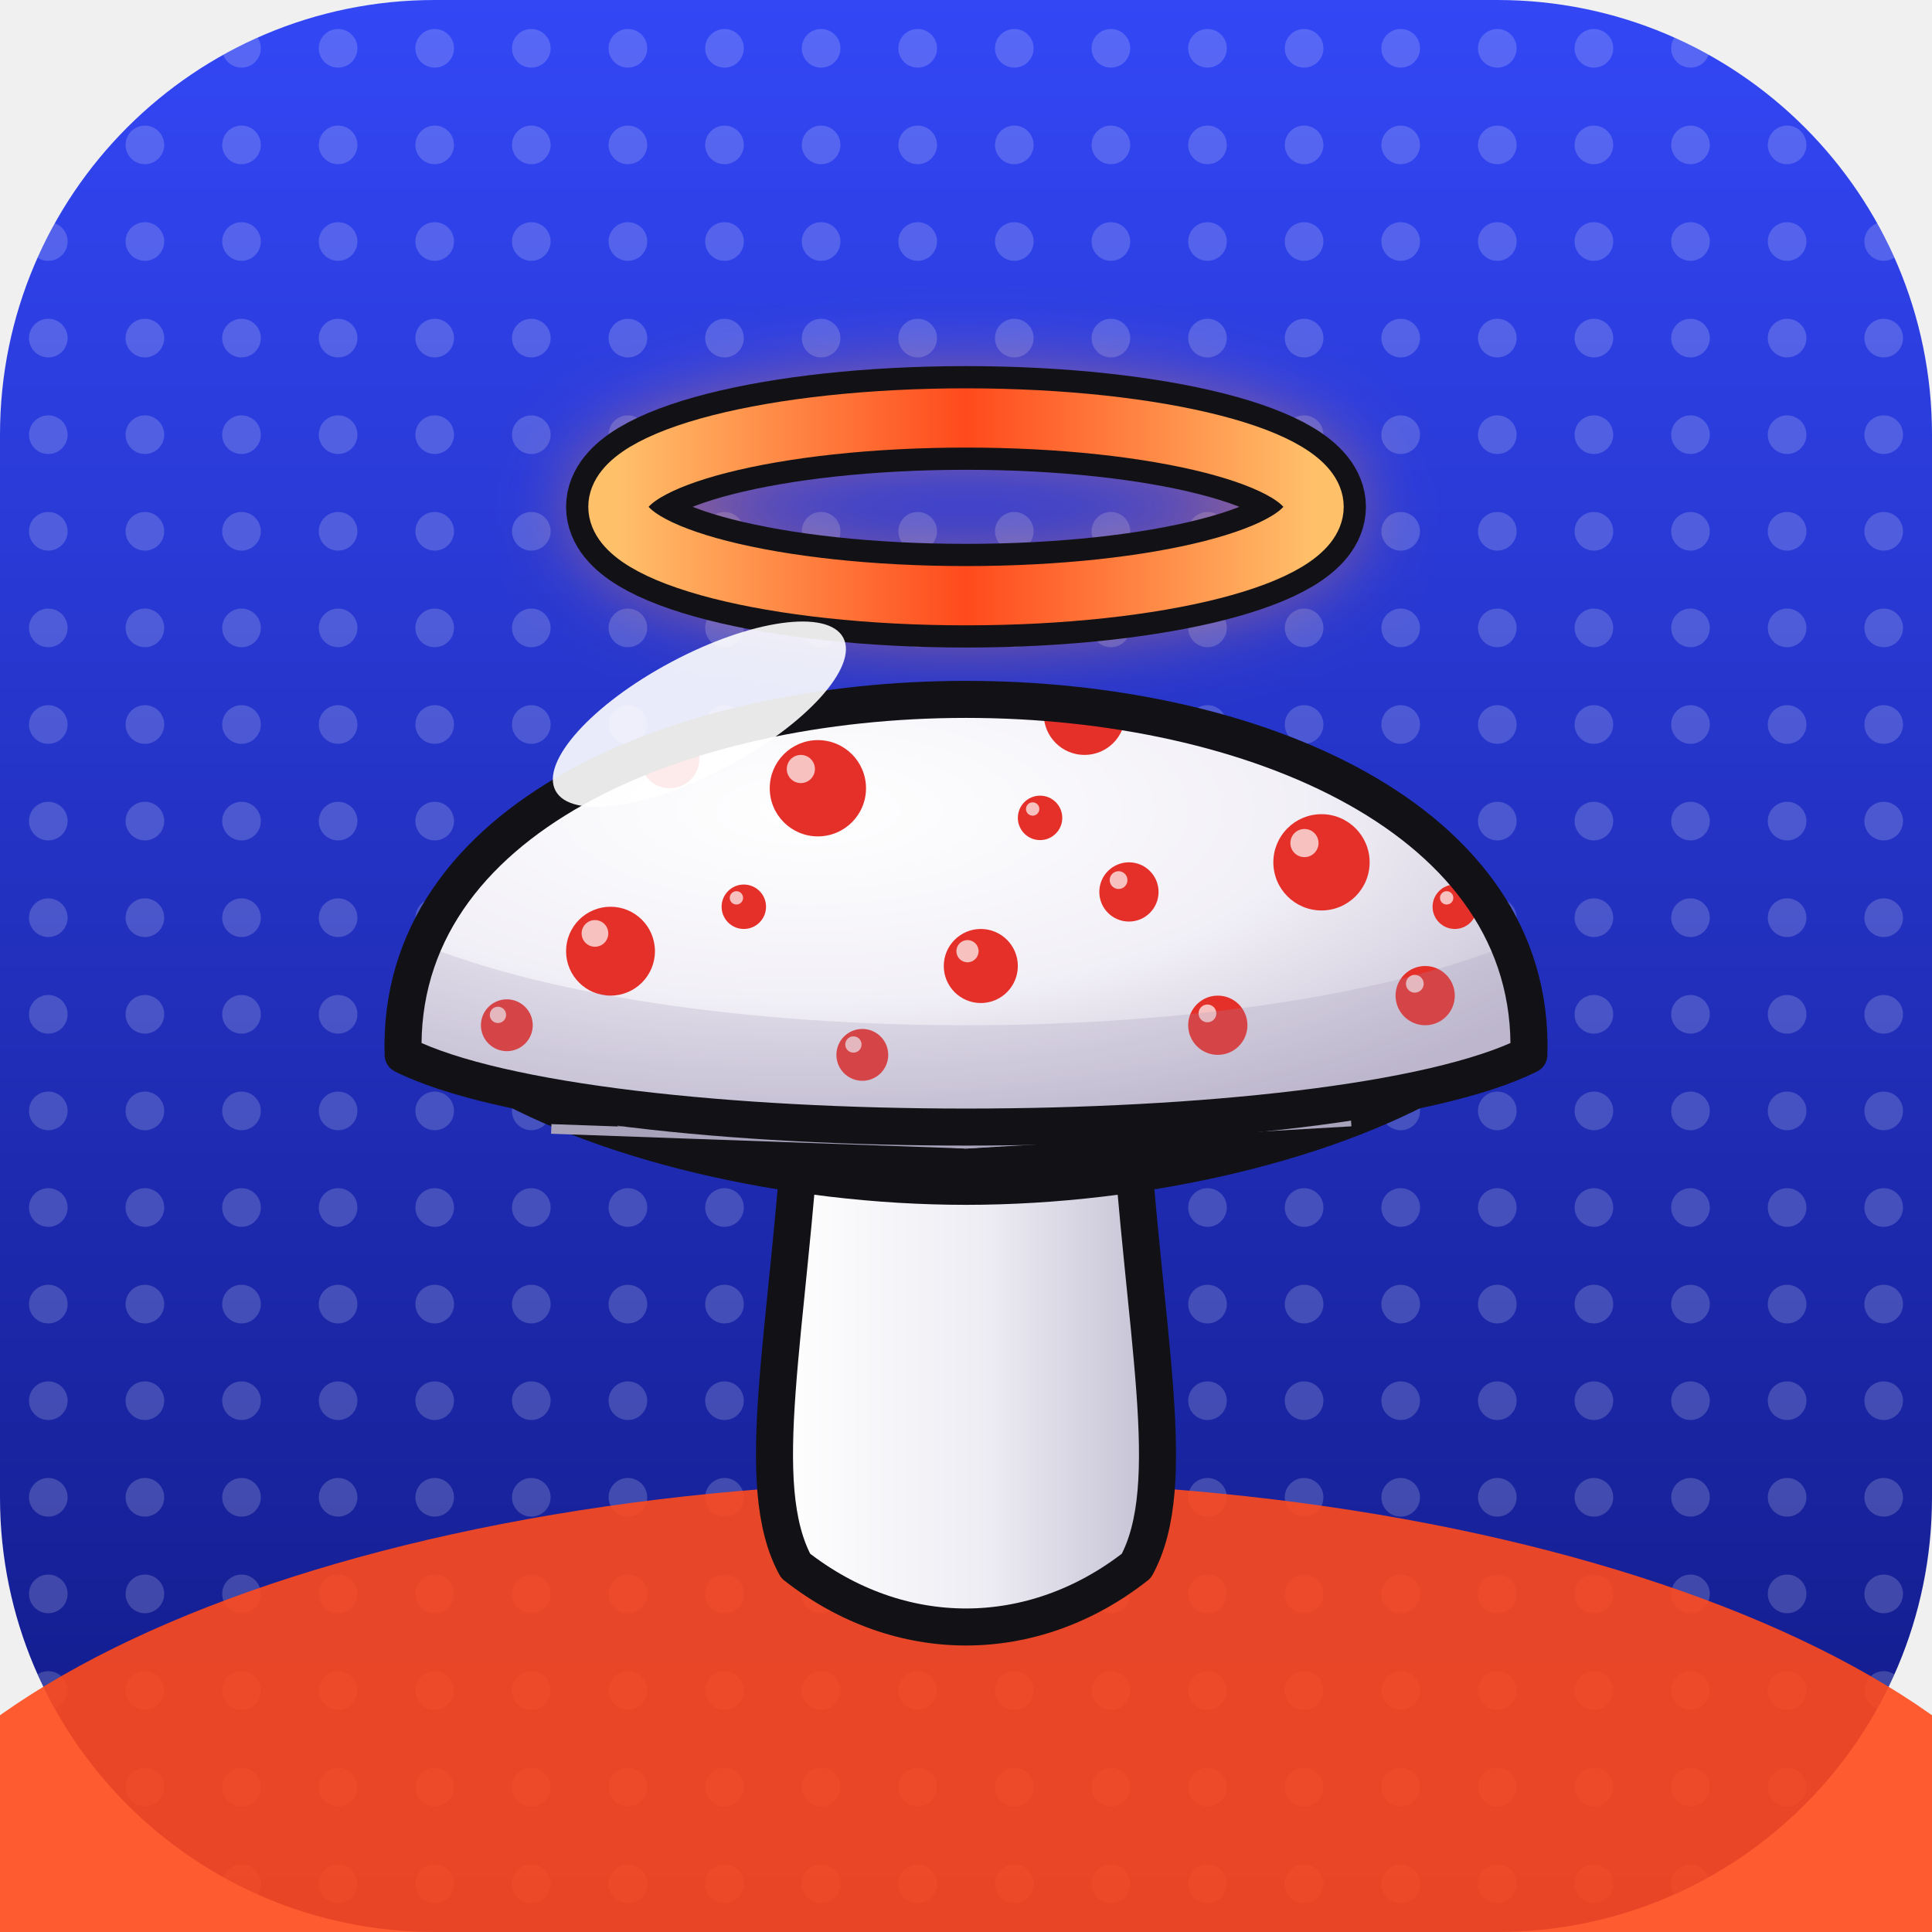
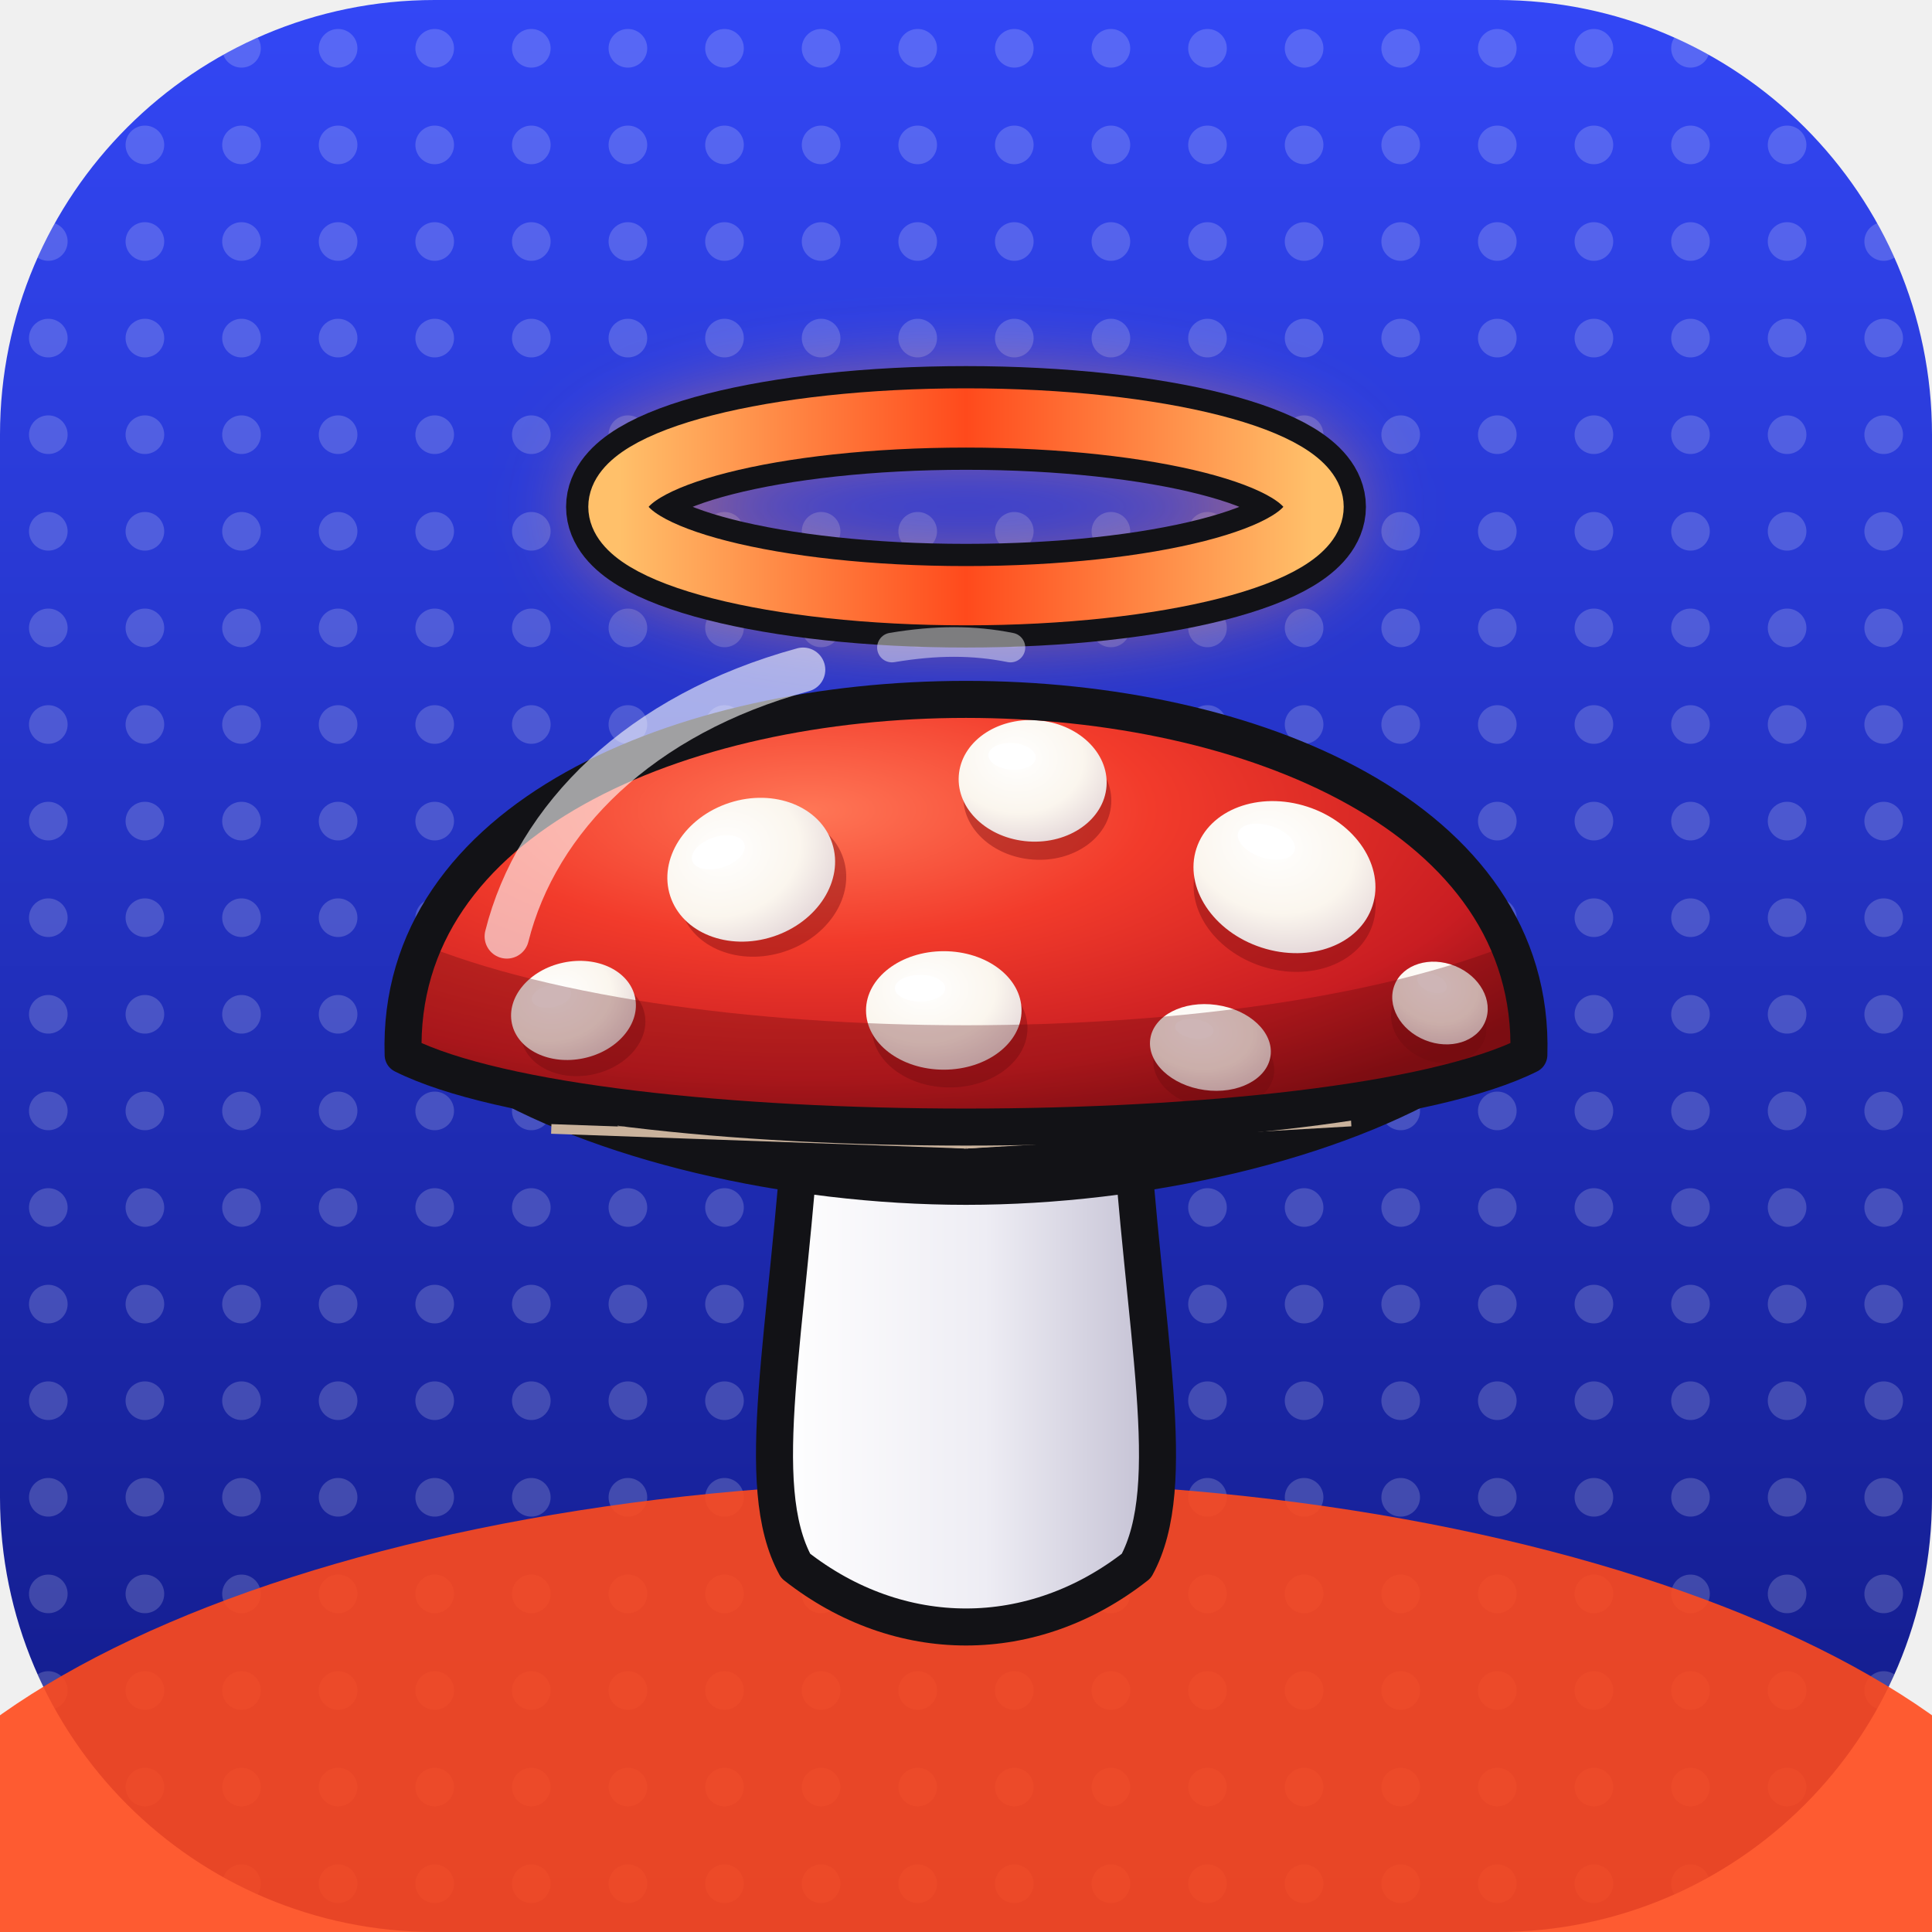
<svg xmlns="http://www.w3.org/2000/svg" width="512" height="512" viewBox="0 0 120 120" role="img" aria-label="App icon">
  <defs>
    <radialGradient id="acap" cx="36%" cy="28%" r="78%">
      <stop offset="0" stop-color="#9aa6ff" />
      <stop offset=".42" stop-color="#3347f6" />
      <stop offset="1" stop-color="#101883" />
    </radialGradient>
    <linearGradient id="astem" x1="0" x2="1">
      <stop offset="0" stop-color="#ffffff" />
      <stop offset=".55" stop-color="#eeedf4" />
      <stop offset="1" stop-color="#c3c0d3" />
    </linearGradient>
    <linearGradient id="ahalo" x1="0" x2="1">
      <stop offset="0" stop-color="#ffc06a" />
      <stop offset=".5" stop-color="#ff4a1c" />
      <stop offset="1" stop-color="#ffc06a" />
    </linearGradient>
    <filter id="agw" x="-50%" y="-80%" width="200%" height="260%">
      <feGaussianBlur stdDeviation="5" />
    </filter>
    <linearGradient id="abg" x1="0" y1="0" x2="0" y2="1">
      <stop offset="0" stop-color="#3347f6" />
      <stop offset="1" stop-color="#101883" />
    </linearGradient>
    <pattern id="aht" width="6" height="6" patternUnits="userSpaceOnUse">
      <circle cx="3" cy="3" r="1.2" fill="#fff" opacity=".18" />
    </pattern>
  </defs>
  <rect width="120" height="120" rx="27" fill="url(#abg)" />
  <rect width="120" height="120" rx="27" fill="url(#aht)" />
  <ellipse cx="60" cy="122" rx="70" ry="30" fill="#ff4a1c" opacity=".9" />
  <g transform="translate(14 14) scale(0.46)">
    <ellipse cx="100" cy="38" rx="47" ry="12" fill="none" stroke="#ff8a4c" stroke-width="12" opacity=".5" filter="url(#agw)" />
    <ellipse cx="100" cy="38" rx="47" ry="12" fill="none" stroke="#121216" stroke-width="14" />
    <ellipse cx="100" cy="38" rx="47" ry="12" fill="none" stroke="url(#ahalo)" stroke-width="8" />
    <path d="M78 118 C76 150 71 170 77 181 C91 192 109 192 123 181 C129 170 124 150 122 118Z" fill="url(#astem)" stroke="#121216" stroke-width="5" stroke-linejoin="round" />
    <defs>
      <radialGradient id="awcw" cx="36%" cy="26%" r="80%">
+         <stop offset="0" stop-color="#ff7656" />
+         <stop offset=".38" stop-color="#f23b2b" />
+         <stop offset=".78" stop-color="#c91d22" />
+         <stop offset="1" stop-color="#8a0f15" />
+       </radialGradient>
+       <radialGradient id="awwart" cx="38%" cy="32%" r="75%">
        <stop offset="0" stop-color="#ffffff" />
-         <stop offset=".55" stop-color="#f2f0f7" />
-         <stop offset="1" stop-color="#c6c0d4" />
+         <stop offset=".6" stop-color="#fbf6ee" />
+         <stop offset="1" stop-color="#e3d6d8" />
      </radialGradient>
      <clipPath id="awcc">
        <path d="M24 112 C22 48 178 48 176 112 C150 125 50 125 24 112Z" />
      </clipPath>
    </defs>
-     <path d="M34 114 C60 130 140 130 166 114 C150 124 124 130 100 130 C76 130 50 124 34 114Z" fill="#d6cfe0" stroke="#121216" stroke-width="4.5" />
-     <path d="M100 124 L44 122" stroke="#a9a2bb" stroke-width="1.3" />
-     <path d="M100 124 L53 121" stroke="#a9a2bb" stroke-width="1.3" />
-     <path d="M100 124 L62 120" stroke="#a9a2bb" stroke-width="1.3" />
-     <path d="M100 124 L71 120" stroke="#a9a2bb" stroke-width="1.3" />
-     <path d="M100 124 L80 119" stroke="#a9a2bb" stroke-width="1.3" />
-     <path d="M100 124 L89 118" stroke="#a9a2bb" stroke-width="1.3" />
-     <path d="M100 124 L98 118" stroke="#a9a2bb" stroke-width="1.3" />
-     <path d="M100 124 L107 118" stroke="#a9a2bb" stroke-width="1.3" />
-     <path d="M100 124 L116 119" stroke="#a9a2bb" stroke-width="1.3" />
-     <path d="M100 124 L125 119" stroke="#a9a2bb" stroke-width="1.3" />
-     <path d="M100 124 L134 120" stroke="#a9a2bb" stroke-width="1.3" />
-     <path d="M100 124 L143 121" stroke="#a9a2bb" stroke-width="1.3" />
-     <path d="M100 124 L152 121" stroke="#a9a2bb" stroke-width="1.3" />
+     <path d="M34 114 C60 130 140 130 166 114 C150 124 124 130 100 130 C76 130 50 124 34 114Z" fill="#f2e6d8" stroke="#121216" stroke-width="4.5" />
+     <path d="M100 124 L44 122" stroke="#c9b29c" stroke-width="1.3" />
+     <path d="M100 124 L53 121" stroke="#c9b29c" stroke-width="1.3" />
+     <path d="M100 124 L62 120" stroke="#c9b29c" stroke-width="1.3" />
+     <path d="M100 124 L71 120" stroke="#c9b29c" stroke-width="1.3" />
+     <path d="M100 124 L80 119" stroke="#c9b29c" stroke-width="1.3" />
+     <path d="M100 124 L89 118" stroke="#c9b29c" stroke-width="1.3" />
+     <path d="M100 124 L98 118" stroke="#c9b29c" stroke-width="1.3" />
+     <path d="M100 124 L107 118" stroke="#c9b29c" stroke-width="1.3" />
+     <path d="M100 124 L116 119" stroke="#c9b29c" stroke-width="1.3" />
+     <path d="M100 124 L125 119" stroke="#c9b29c" stroke-width="1.3" />
+     <path d="M100 124 L134 120" stroke="#c9b29c" stroke-width="1.3" />
+     <path d="M100 124 L143 121" stroke="#c9b29c" stroke-width="1.3" />
+     <path d="M100 124 L152 121" stroke="#c9b29c" stroke-width="1.3" />
    <path d="M24 112 C22 48 178 48 176 112 C150 125 50 125 24 112Z" fill="url(#awcw)" />
    <g clip-path="url(#awcc)">
-       <circle cx="52" cy="98" r="6" fill="#e5302a" />
-       <circle cx="49.9" cy="95.6" r="1.8" fill="#fff" opacity=".7" />
-       <circle cx="80" cy="76" r="6.5" fill="#e5302a" />
-       <circle cx="77.7" cy="73.4" r="1.9" fill="#fff" opacity=".7" />
-       <circle cx="116" cy="66" r="5.5" fill="#e5302a" />
-       <circle cx="114.1" cy="63.8" r="1.6" fill="#fff" opacity=".7" />
-       <circle cx="148" cy="86" r="6.5" fill="#e5302a" />
-       <circle cx="145.7" cy="83.4" r="1.9" fill="#fff" opacity=".7" />
-       <circle cx="102" cy="100" r="5" fill="#e5302a" />
-       <circle cx="100.2" cy="98.0" r="1.5" fill="#fff" opacity=".7" />
-       <circle cx="60" cy="72" r="4" fill="#e5302a" />
-       <circle cx="58.6" cy="70.4" r="1.2" fill="#fff" opacity=".7" />
-       <circle cx="134" cy="108" r="4" fill="#e5302a" />
-       <circle cx="132.6" cy="106.4" r="1.2" fill="#fff" opacity=".7" />
-       <circle cx="162" cy="104" r="4" fill="#e5302a" />
-       <circle cx="160.6" cy="102.4" r="1.2" fill="#fff" opacity=".7" />
-       <circle cx="38" cy="108" r="3.5" fill="#e5302a" />
-       <circle cx="36.8" cy="106.6" r="1.1" fill="#fff" opacity=".7" />
-       <circle cx="98" cy="58" r="3.5" fill="#e5302a" />
-       <circle cx="96.8" cy="56.6" r="1.1" fill="#fff" opacity=".7" />
-       <circle cx="86" cy="112" r="3.5" fill="#e5302a" />
-       <circle cx="84.8" cy="110.6" r="1.1" fill="#fff" opacity=".7" />
-       <circle cx="122" cy="90" r="4" fill="#e5302a" />
-       <circle cx="120.6" cy="88.4" r="1.2" fill="#fff" opacity=".7" />
-       <circle cx="70" cy="92" r="3" fill="#e5302a" />
-       <circle cx="69.0" cy="90.8" r="0.9" fill="#fff" opacity=".7" />
-       <circle cx="142" cy="66" r="3.5" fill="#e5302a" />
-       <circle cx="140.8" cy="64.6" r="1.1" fill="#fff" opacity=".7" />
-       <circle cx="166" cy="92" r="3" fill="#e5302a" />
-       <circle cx="164.9" cy="90.8" r="0.9" fill="#fff" opacity=".7" />
-       <circle cx="110" cy="80" r="3" fill="#e5302a" />
-       <circle cx="109.0" cy="78.8" r="0.9" fill="#fff" opacity=".7" />
-       <path d="M24 112 C60 124 140 124 176 112 L176 96 C140 112 60 112 24 96Z" fill="#9a93b0" opacity=".22" />
+       <ellipse cx="71.8" cy="89.4" rx="11.5" ry="9.5" fill="#7a0b10" opacity=".42" transform="rotate(-18 71 87)" />
+       <ellipse cx="71" cy="87" rx="11.5" ry="9.5" fill="url(#awwart)" transform="rotate(-18 71 87)" />
+       <ellipse cx="67.5" cy="83.4" rx="3.7" ry="2.1" fill="#fff" transform="rotate(-18 71 87)" />
+       <ellipse cx="109.8" cy="77.4" rx="10" ry="8.2" fill="#7a0b10" opacity=".42" transform="rotate(4 109 75)" />
+       <ellipse cx="109" cy="75" rx="10" ry="8.2" fill="url(#awwart)" transform="rotate(4 109 75)" />
+       <ellipse cx="106.0" cy="71.9" rx="3.2" ry="1.8" fill="#fff" transform="rotate(4 109 75)" />
+       <ellipse cx="143.8" cy="90.4" rx="12.5" ry="10" fill="#7a0b10" opacity=".42" transform="rotate(18 143 88)" />
+       <ellipse cx="143" cy="88" rx="12.5" ry="10" fill="url(#awwart)" transform="rotate(18 143 88)" />
+       <ellipse cx="139.2" cy="84.2" rx="4.0" ry="2.2" fill="#fff" transform="rotate(18 143 88)" />
+       <ellipse cx="47.8" cy="108.4" rx="8.5" ry="6.6" fill="#7a0b10" opacity=".42" transform="rotate(-12 47 106)" />
+       <ellipse cx="47" cy="106" rx="8.5" ry="6.6" fill="url(#awwart)" transform="rotate(-12 47 106)" />
+       <ellipse cx="44.5" cy="103.5" rx="2.7" ry="1.5" fill="#fff" transform="rotate(-12 47 106)" />
+       <ellipse cx="97.8" cy="108.4" rx="10.5" ry="8" fill="#7a0b10" opacity=".42" />
+       <ellipse cx="97" cy="106" rx="10.5" ry="8" fill="url(#awwart)" />
+       <ellipse cx="93.8" cy="103.0" rx="3.4" ry="1.8" fill="#fff" />
+       <ellipse cx="133.8" cy="113.4" rx="8.2" ry="5.8" fill="#7a0b10" opacity=".42" transform="rotate(8 133 111)" />
+       <ellipse cx="133" cy="111" rx="8.2" ry="5.8" fill="url(#awwart)" transform="rotate(8 133 111)" />
+       <ellipse cx="130.5" cy="108.8" rx="2.6" ry="1.3" fill="#fff" transform="rotate(8 133 111)" />
+       <ellipse cx="164.8" cy="107.4" rx="6.6" ry="5.4" fill="#7a0b10" opacity=".42" transform="rotate(22 164 105)" />
+       <ellipse cx="164" cy="105" rx="6.6" ry="5.4" fill="url(#awwart)" transform="rotate(22 164 105)" />
+       <ellipse cx="162.0" cy="102.9" rx="2.1" ry="1.2" fill="#fff" transform="rotate(22 164 105)" />
+       <path d="M24 112 C60 124 140 124 176 112 L176 96 C140 112 60 112 24 96Z" fill="#5c070b" opacity=".3" />
    </g>
    <path d="M24 112 C22 48 178 48 176 112 C150 125 50 125 24 112Z" fill="none" stroke="#121216" stroke-width="5" stroke-linejoin="round" />
-     <ellipse cx="64" cy="66" rx="22" ry="8" transform="rotate(-28 64 66)" fill="#fff" opacity=".9" />
+     <path d="M38 96 C42 80 56 66 78 60" fill="none" stroke="#fff" stroke-width="6" stroke-linecap="round" opacity=".6" />
+     <path d="M90 57 C96 56 101 56 106 57" fill="none" stroke="#fff" stroke-width="4" stroke-linecap="round" opacity=".45" />
  </g>
</svg>
